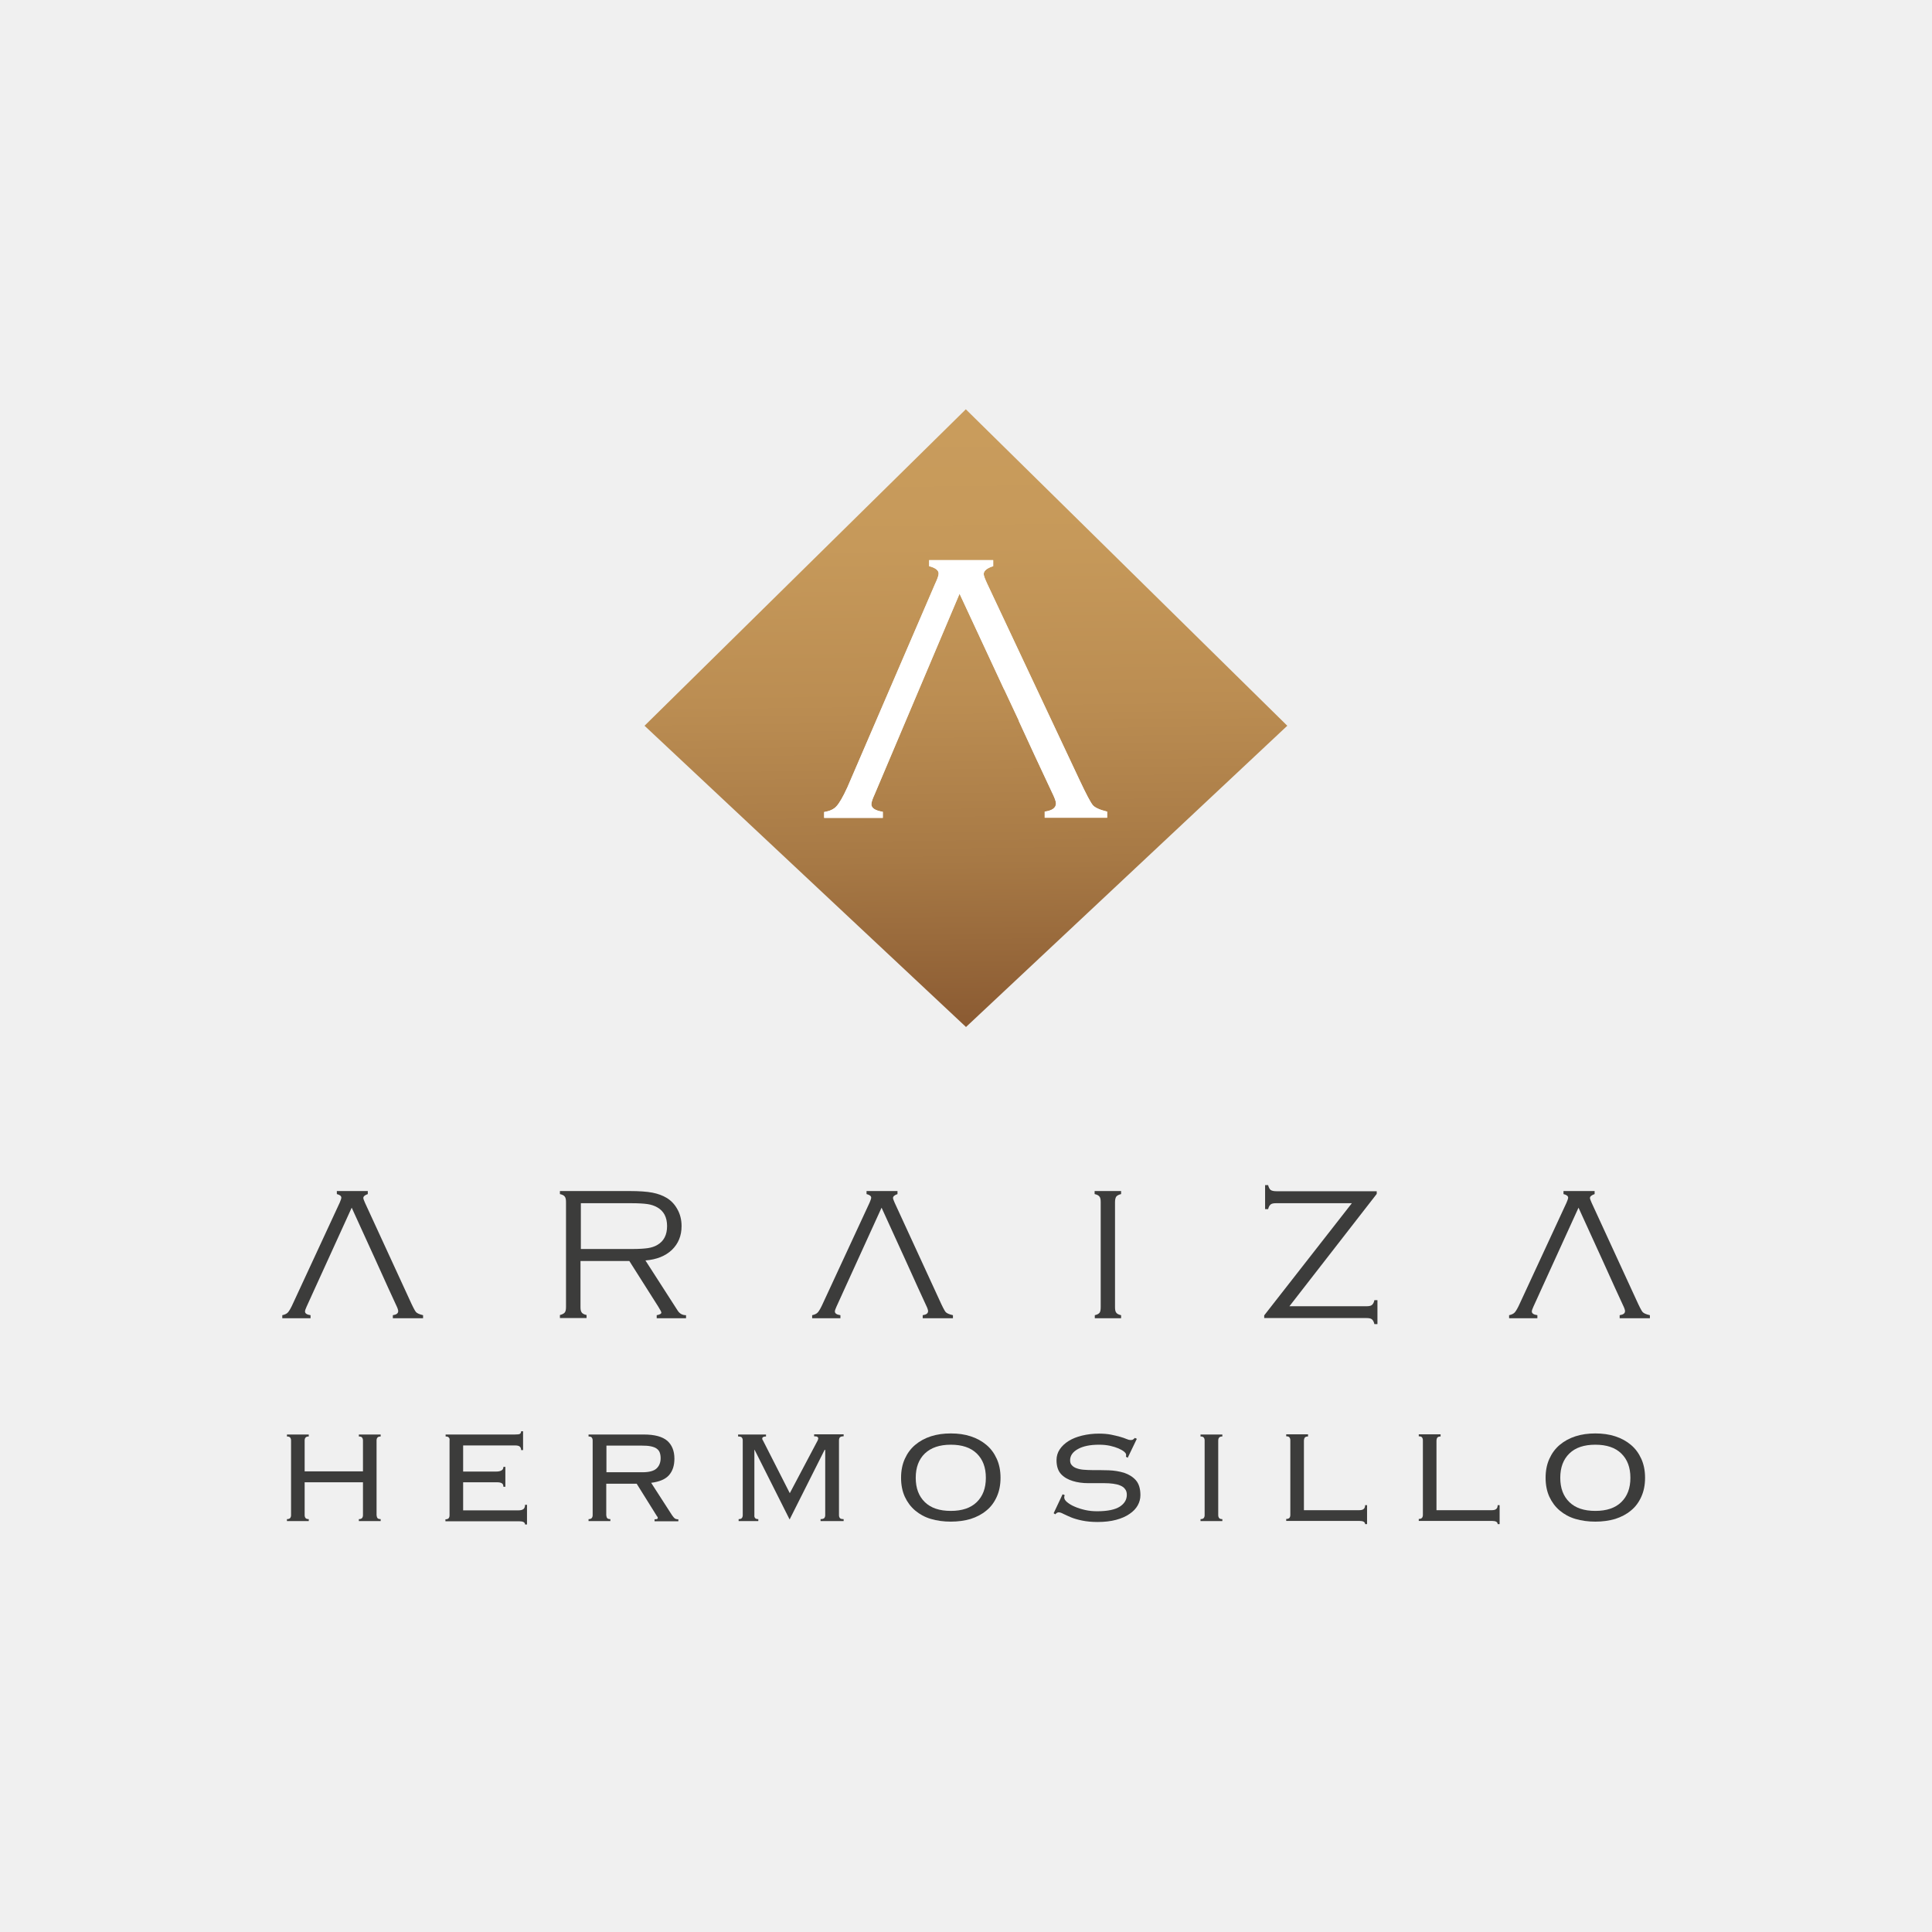
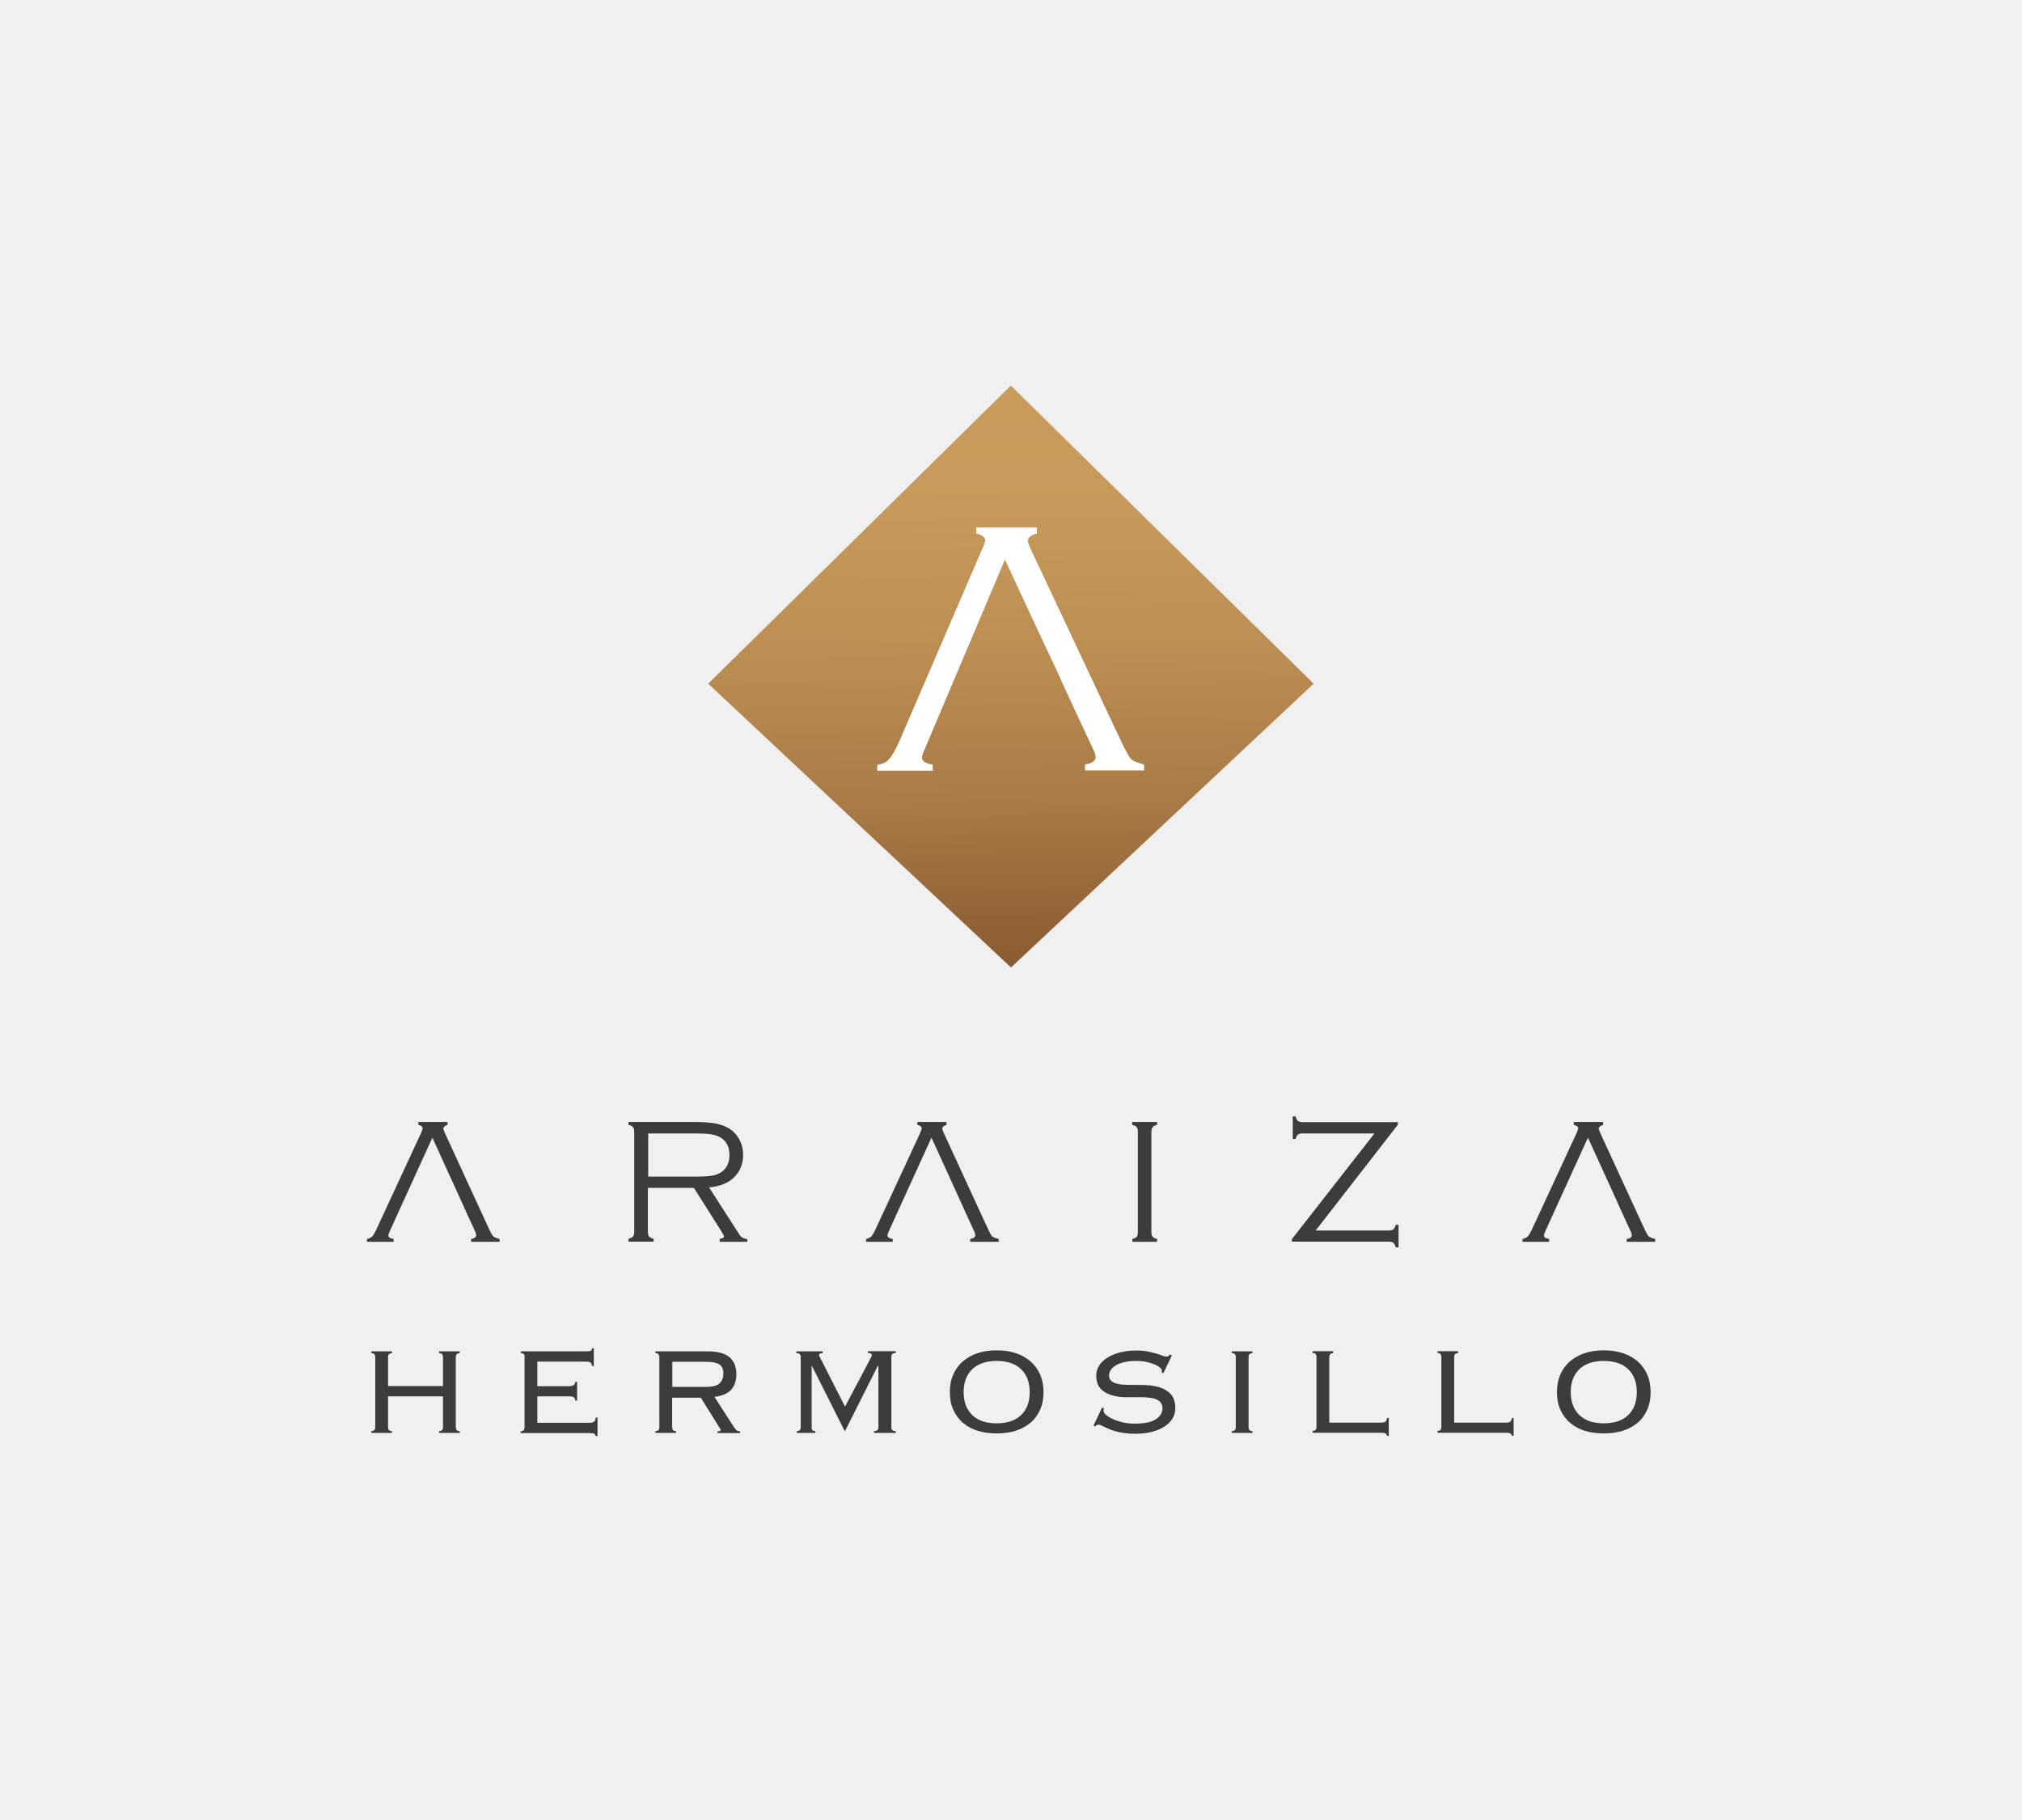
- <svg xmlns="http://www.w3.org/2000/svg" version="1.1" id="Capa_1" x="0px" y="0px" viewBox="0 0 1080 1080" style="enable-background:new 0 0 1080 1080;" xml:space="preserve">
+ <svg xmlns="http://www.w3.org/2000/svg" version="1.1" id="Capa_1" x="0px" y="0px" width="100px" height="90px" viewBox="0 0 1080 1080" style="enable-background:new 0 0 1080 1080;" xml:space="preserve">
  <style type="text/css">
	.st0{fill:url(#XMLID_00000044162406394643063040000011831683724535659146_);}
	.st1{fill:#3C3C3B;}
	.st2{fill:#FFFFFF;}
</style>
  <g>
    <g>
      <linearGradient id="XMLID_00000178176493461660262500000017572749294975544741_" gradientUnits="userSpaceOnUse" x1="542.188" y1="592.038" x2="537.591" y2="217.426">
        <stop offset="0" style="stop-color:#84542D" />
        <stop offset="6.110269e-02" style="stop-color:#8C5C33" />
        <stop offset="0.297" style="stop-color:#A77945" />
        <stop offset="0.533" style="stop-color:#BB8D52" />
        <stop offset="0.768" style="stop-color:#C6995A" />
        <stop offset="1" style="stop-color:#CA9D5D" />
      </linearGradient>
      <path id="XMLID_00000134211819642149070670000004313799428803410106_" style="fill:url(#XMLID_00000178176493461660262500000017572749294975544741_);" d="    M460.9,453.9c2.9-0.5,5.2-1.5,6.7-3.2c1.5-1.6,3.6-5.1,6.1-10.6l49.1-113.9c1.3-2.7,1.9-4.6,1.9-5.6c0-1.8-1.8-3.2-5.3-4.1v-3.4    h35.8v3.4c-3.5,1.1-5.3,2.6-5.3,4.4c0,0.8,0.6,2.5,1.9,5.3l51.6,109.7c3.8,8.1,6.3,12.8,7.5,14.2c1.2,1.4,3.9,2.6,8,3.6v3.4H584    v-3.4c4.2-0.6,6.3-2.1,6.3-4.6c0-1.1-0.8-3.3-2.4-6.5l-9.5-20.3l-8.9-19.3h0.1l-8.2-17.5l-0.2-0.3l-24.8-53.3l-47.5,112.2    c-1.2,2.6-1.8,4.4-1.8,5.5c0,2.1,2.1,3.5,6.4,4.2v3.4h-32.8V453.9z M539.9,228.8L360.3,405.7l179.7,168.4l179.6-168.4L539.9,228.8    z" />
      <g id="XMLID_00000060745380894201961090000005565815162194413982_">
        <path id="XMLID_00000058591587887949814090000016125225658004679614_" class="st1" d="M324.5,704.9v25.8c0,1.4,0.2,2.4,0.7,3     c0.4,0.6,1.3,1.1,2.7,1.4v1.7H313v-1.7c1.3-0.3,2.2-0.8,2.7-1.4c0.5-0.6,0.7-1.6,0.7-3.1V672c0-1.5-0.2-2.5-0.7-3.1     c-0.4-0.6-1.3-1.1-2.7-1.4v-1.7h39c5.3,0,9.6,0.3,12.7,0.9c3.1,0.6,5.8,1.6,8.1,3c2.4,1.5,4.3,3.5,5.7,6c1.7,2.9,2.5,6.1,2.5,9.7     c0,5.4-1.8,9.8-5.4,13.3c-3.6,3.4-8.5,5.4-14.8,5.9l18,28c1.1,1.7,2.6,2.6,4.7,2.6v1.7h-16.4v-1.7c1.7-0.3,2.6-0.8,2.6-1.5     c0-0.3-0.6-1.5-1.8-3.4l-16.1-25.4H324.5z M324.5,698.2h28.8c3.9,0,6.9-0.2,8.9-0.5c2-0.3,3.8-0.9,5.3-1.8     c3.6-2.1,5.4-5.6,5.4-10.5c0-4.9-1.8-8.4-5.5-10.5c-1.6-0.9-3.4-1.5-5.4-1.8c-2-0.3-5.1-0.5-9.3-0.5h-28V698.2z" />
        <path id="XMLID_00000013163485678152424880000002419741333963255720_" class="st1" d="M615.3,730.7V672c0-1.5-0.2-2.5-0.7-3.1     c-0.4-0.6-1.3-1.1-2.7-1.4v-1.7h14.8v1.7c-1.3,0.3-2.2,0.8-2.7,1.4c-0.4,0.6-0.7,1.6-0.7,3.1v58.7c0,1.5,0.2,2.5,0.7,3.1     c0.4,0.6,1.3,1.1,2.7,1.4v1.7H612v-1.7c1.4-0.3,2.2-0.8,2.7-1.4C615.1,733.2,615.3,732.2,615.3,730.7" />
        <path id="XMLID_00000114789775030268223960000003074359863023746200_" class="st1" d="M769.6,665.9v1.5l-48.8,62.8h43     c1.5,0,2.5-0.2,3.1-0.7c0.6-0.5,1.1-1.3,1.4-2.7h1.7v13.4h-1.7c-0.3-1.3-0.8-2.2-1.4-2.7c-0.6-0.5-1.6-0.7-3.1-0.7h-57.1v-1.5     l49-62.7h-42.3c-1.5,0-2.5,0.2-3.1,0.7c-0.6,0.5-1.1,1.3-1.4,2.6h-1.7v-13.4h1.7c0.3,1.3,0.8,2.2,1.4,2.7     c0.6,0.4,1.6,0.7,3.1,0.7H769.6z" />
        <path id="XMLID_00000147901877226538486790000011035254829404488117_" class="st1" d="M232.5,733.4c-0.6-0.7-1.8-3-3.6-7     L204,672.3c-0.6-1.4-0.9-2.2-0.9-2.6c0-0.9,0.8-1.6,2.5-2.2v-1.7h-17.3v1.7c1.7,0.4,2.5,1.1,2.5,2c0,0.5-0.3,1.4-0.9,2.8     l-26,56.1c-1.2,2.7-2.2,4.4-2.9,5.2c-0.7,0.8-1.8,1.3-3.2,1.6v1.7h15.8v-1.7c-2.1-0.3-3.1-1-3.1-2.1c0-0.5,0.3-1.4,0.9-2.7     l2.6-5.7l1.4-3.1l5.2-11.4h0l16-35.1l12,26.3l0.1,0.2l3.9,8.6h0l4.3,9.5l4.6,10c0.8,1.6,1.1,2.7,1.1,3.2c0,1.3-1,2-3,2.3v1.7     h16.9v-1.7C234.4,734.7,233.1,734.1,232.5,733.4" />
        <path id="XMLID_00000004533814722565917970000016071671943864759685_" class="st1" d="M528.6,733.4c-0.6-0.7-1.8-3-3.6-7     l-24.9-54.1c-0.6-1.4-0.9-2.2-0.9-2.6c0-0.9,0.8-1.6,2.5-2.2v-1.7h-17.3v1.7c1.7,0.4,2.6,1.1,2.6,2c0,0.5-0.3,1.4-0.9,2.8     l-26,56.1c-1.2,2.7-2.2,4.4-2.9,5.2c-0.7,0.8-1.8,1.3-3.2,1.6v1.7h15.8v-1.7c-2.1-0.3-3.1-1-3.1-2.1c0-0.5,0.3-1.4,0.9-2.7     l2.6-5.7l1.4-3.1l5.2-11.4h0l16-35.1l12,26.3l0.1,0.2l3.9,8.6h0l4.3,9.5l4.6,10c0.8,1.6,1.1,2.7,1.1,3.2c0,1.3-1,2-3,2.3v1.7     h16.9v-1.7C530.5,734.7,529.2,734.1,528.6,733.4" />
        <path id="XMLID_00000086668982578696318940000011721230368070819244_" class="st1" d="M918.2,733.4c-0.6-0.7-1.8-3-3.6-7     l-24.9-54.1c-0.6-1.4-0.9-2.2-0.9-2.6c0-0.9,0.9-1.6,2.6-2.2v-1.7H874v1.7c1.7,0.4,2.6,1.1,2.6,2c0,0.5-0.3,1.4-0.9,2.8l-26,56.1     c-1.2,2.7-2.2,4.4-2.9,5.2c-0.7,0.8-1.8,1.3-3.2,1.6v1.7h15.8v-1.7c-2.1-0.3-3.1-1-3.1-2.1c0-0.5,0.3-1.4,0.9-2.7l2.6-5.7     l1.4-3.1l5.2-11.4h0l16-35.1l12,26.3l0.1,0.2l3.9,8.6h0l4.3,9.5l4.6,10c0.8,1.6,1.1,2.7,1.1,3.2c0,1.3-1,2-3,2.3v1.7h16.9v-1.7     C920.1,734.7,918.8,734.1,918.2,733.4" />
      </g>
      <g>
        <path class="st1" d="M211,848.6c0.3,0.4,0.9,0.6,1.8,0.6v1.1h-12.2v-1.1c0.9,0,1.4-0.2,1.8-0.6c0.3-0.4,0.5-0.9,0.5-1.6v-18.4     h-32.6V847c0,0.7,0.2,1.2,0.5,1.6c0.3,0.4,0.9,0.6,1.8,0.6v1.1h-12.2v-1.1c0.9,0,1.4-0.2,1.8-0.6c0.3-0.4,0.5-0.9,0.5-1.6v-41.8     c0-0.7-0.2-1.2-0.5-1.6c-0.3-0.4-0.9-0.6-1.8-0.6v-1.1h12.2v1.1c-0.9,0-1.4,0.2-1.8,0.6c-0.3,0.4-0.5,0.9-0.5,1.6v17.3h32.6     v-17.3c0-0.7-0.2-1.2-0.5-1.6c-0.3-0.4-0.9-0.6-1.8-0.6v-1.1h12.2v1.1c-0.9,0-1.4,0.2-1.8,0.6c-0.3,0.4-0.5,0.9-0.5,1.6V847     C210.6,847.7,210.7,848.2,211,848.6z" />
        <path class="st1" d="M250.9,803.6c-0.3-0.4-0.9-0.6-1.8-0.6v-1.1h38.6c1.6,0,2.6-0.1,3-0.4c0.4-0.3,0.6-0.8,0.6-1.4h1.1v10.5     h-1.1c0-0.8-0.2-1.4-0.7-1.9c-0.5-0.5-1.4-0.7-2.9-0.7h-28.8v14.6h18.7c1.1,0,2-0.2,2.7-0.6c0.7-0.4,1.1-1,1.1-2h1.1v11.1h-1.1     c0-0.9-0.3-1.6-0.8-1.9c-0.6-0.4-1.5-0.6-2.8-0.6h-18.9v15.7h30.8c1.3,0,2.2-0.2,2.9-0.7c0.6-0.5,0.9-1.3,0.9-2.4h1.1v11h-1.1     c0-1.2-1.1-1.8-3.2-1.8h-41.3v-1.1c0.9,0,1.4-0.2,1.8-0.6c0.3-0.4,0.5-0.9,0.5-1.6v-41.8C251.4,804.5,251.3,804,250.9,803.6z" />
        <path class="st1" d="M339.4,848.6c0.3,0.4,0.9,0.6,1.8,0.6v1.1H329v-1.1c0.9,0,1.4-0.2,1.8-0.6c0.3-0.4,0.5-0.9,0.5-1.6v-41.8     c0-0.7-0.2-1.2-0.5-1.6c-0.3-0.4-0.9-0.6-1.8-0.6v-1.1h30.9c6.1,0,10.4,1.2,13.1,3.5c2.6,2.3,4,5.6,4,10c0,3.9-1,6.9-3,9.2     c-2,2.3-5.3,3.7-10,4.3l11.6,18c0.7,1,1.2,1.6,1.6,1.9c0.4,0.3,1.1,0.5,2,0.5v1.1h-13.3v-1.1c0.8,0,1.3-0.1,1.5-0.2     c0.2-0.1,0.3-0.3,0.3-0.6c0-0.4-0.2-0.7-0.5-1l-11.3-18.1h-17V847C339,847.7,339.1,848.2,339.4,848.6z M359.1,823     c3.7,0,6.4-0.7,7.9-2.1c1.5-1.4,2.3-3.3,2.3-5.8c0-1.2-0.2-2.3-0.5-3.1c-0.3-0.9-0.9-1.6-1.7-2.2c-0.8-0.6-1.9-1-3.3-1.3     c-1.4-0.3-3.1-0.4-5.3-0.4H339V823H359.1z" />
        <path class="st1" d="M412.8,849.2c1,0,1.6-0.2,1.9-0.6c0.3-0.4,0.5-0.9,0.5-1.6v-41.8c0-0.7-0.2-1.2-0.5-1.6     c-0.3-0.4-1-0.6-2.1-0.6v-1.1h15.6v1.1c-1.4,0-2.1,0.4-2.1,1.2c0,0.4,0.1,0.7,0.4,1l15,29.5l15.6-29.5c0.1-0.2,0.1-0.4,0.2-0.6     c0.1-0.2,0.1-0.4,0.1-0.6c0-0.3-0.2-0.6-0.5-0.8c-0.3-0.2-0.9-0.3-1.8-0.3v-1.1h16.5v1.1c-1,0-1.7,0.2-2.1,0.6     c-0.3,0.4-0.5,0.9-0.5,1.6V847c0,0.7,0.2,1.2,0.5,1.6c0.3,0.4,1,0.6,2.1,0.6v1.1h-12.9v-1.1c1,0,1.7-0.2,2.1-0.6     c0.3-0.4,0.5-0.9,0.5-1.6v-36.4l-0.3-0.2l-19.6,39l-19.6-39l-0.1,0.2V847c-0.1,0.7,0.1,1.2,0.4,1.6c0.3,0.4,0.9,0.6,1.8,0.6v1.1     h-11V849.2z" />
        <path class="st1" d="M542.6,802.9c3.4,1.1,6.3,2.7,8.8,4.8c2.5,2.1,4.4,4.7,5.8,7.8c1.4,3.1,2.1,6.6,2.1,10.6     c0,4-0.7,7.5-2.1,10.6c-1.4,3.1-3.3,5.7-5.8,7.7c-2.5,2.1-5.4,3.6-8.8,4.7c-3.4,1-7.1,1.5-11.1,1.5c-4,0-7.7-0.5-11.1-1.5     c-3.4-1-6.3-2.6-8.8-4.7c-2.5-2.1-4.4-4.7-5.8-7.7c-1.4-3.1-2.1-6.6-2.1-10.6c0-4,0.7-7.5,2.1-10.6c1.4-3.1,3.3-5.7,5.8-7.8     c2.5-2.1,5.4-3.7,8.8-4.8c3.4-1.1,7.1-1.6,11.1-1.6C535.6,801.3,539.2,801.8,542.6,802.9z M517,812.5c-3.4,3.3-5.1,7.8-5.1,13.6     s1.7,10.3,5.1,13.6c3.4,3.3,8.2,4.9,14.5,4.9c6.3,0,11.1-1.6,14.5-4.9c3.4-3.3,5.1-7.8,5.1-13.6s-1.7-10.3-5.1-13.6     c-3.4-3.3-8.2-4.9-14.5-4.9C525.3,807.6,520.5,809.2,517,812.5z" />
        <path class="st1" d="M595.2,835.8c-0.2,0.4-0.3,0.8-0.3,1.2c0,0.9,0.5,1.8,1.6,2.7c1.1,0.9,2.5,1.8,4.2,2.5     c1.8,0.8,3.7,1.4,5.9,1.9c2.2,0.5,4.5,0.7,6.7,0.7c5.8,0,10.1-0.9,12.7-2.6c2.6-1.7,3.9-3.9,3.9-6.6c0-1.3-0.3-2.4-1-3.2     c-0.6-0.9-1.5-1.5-2.7-2c-1.1-0.5-2.5-0.8-4-1c-1.5-0.2-3.1-0.3-4.8-0.3c-2.8,0-5.8,0-9,0c-3.2,0-6.1-0.4-8.7-1.2     c-2.6-0.8-4.8-2-6.5-3.8c-1.7-1.8-2.6-4.4-2.6-7.9c0-2.2,0.6-4.2,1.8-6c1.2-1.8,2.9-3.4,5-4.7c2.1-1.3,4.6-2.3,7.5-3     c2.9-0.7,6-1.1,9.4-1.1c2.6,0,4.9,0.2,6.9,0.6c1.9,0.4,3.6,0.8,5,1.2c1.4,0.4,2.6,0.8,3.5,1.2c0.9,0.4,1.7,0.6,2.3,0.6     c0.7,0,1.2-0.1,1.5-0.4c0.3-0.2,0.6-0.5,0.9-0.8l1.1,0.5l-5.1,10.6l-1-0.6c0.1-0.2,0.1-0.6,0.1-1.2c0-0.4-0.4-1-1.1-1.6     c-0.7-0.6-1.8-1.2-3.1-1.8c-1.4-0.6-3-1.1-4.8-1.5c-1.9-0.4-3.9-0.6-6.1-0.6c-5,0-8.9,0.8-11.8,2.4c-2.9,1.6-4.4,3.7-4.4,6.3     c0,1.2,0.3,2.1,1,2.8c0.6,0.7,1.5,1.3,2.7,1.7c1.1,0.4,2.5,0.7,4,0.8c1.5,0.1,3.1,0.2,4.8,0.2c2.9,0,5.9,0,9,0.1     c3.1,0.1,6,0.6,8.7,1.4c2.6,0.9,4.8,2.2,6.5,4.1c1.7,1.9,2.6,4.7,2.6,8.4c0,2-0.5,3.9-1.5,5.7c-1,1.8-2.5,3.4-4.6,4.8     c-2,1.4-4.5,2.5-7.5,3.3c-3,0.8-6.4,1.2-10.4,1.2c-3.3,0-6.2-0.3-8.6-0.8c-2.4-0.5-4.5-1.1-6.2-1.8c-1.7-0.7-3.1-1.4-4.2-1.9     c-1.1-0.6-2-0.9-2.7-0.9c-0.6,0-1.3,0.4-1.9,1.1l-0.9-0.6l5-10.6L595.2,835.8z" />
        <path class="st1" d="M671.1,849.2c0.9,0,1.4-0.2,1.8-0.6c0.3-0.4,0.5-0.9,0.5-1.6v-41.8c0-0.7-0.2-1.2-0.5-1.6     c-0.3-0.4-0.9-0.6-1.8-0.6v-1.1h12.2v1.1c-0.9,0-1.4,0.2-1.8,0.6c-0.3,0.4-0.5,0.9-0.5,1.6V847c0,0.7,0.2,1.2,0.5,1.6     c0.3,0.4,0.9,0.6,1.8,0.6v1.1h-12.2V849.2z" />
        <path class="st1" d="M731.2,803c-0.9,0-1.4,0.2-1.8,0.6c-0.3,0.4-0.5,1.1-0.5,1.9v38.7h31c2.2,0,3.2-0.9,3.2-2.8h1.1v10.6h-1.1     c0-1.2-1.1-1.8-3.2-1.8H719v-1.1c0.9,0,1.4-0.2,1.8-0.6c0.3-0.4,0.5-0.9,0.5-1.6v-41.8c0-0.7-0.2-1.2-0.5-1.6     c-0.3-0.4-0.9-0.6-1.8-0.6v-1.1h12.2V803z" />
        <path class="st1" d="M805.3,803c-0.9,0-1.4,0.2-1.8,0.6c-0.3,0.4-0.5,1.1-0.5,1.9v38.7h31c2.2,0,3.2-0.9,3.2-2.8h1.1v10.6h-1.1     c0-1.2-1.1-1.8-3.2-1.8h-40.9v-1.1c0.9,0,1.4-0.2,1.8-0.6c0.3-0.4,0.5-0.9,0.5-1.6v-41.8c0-0.7-0.2-1.2-0.5-1.6     c-0.3-0.4-0.9-0.6-1.8-0.6v-1.1h12.2V803z" />
        <path class="st1" d="M902.9,802.9c3.4,1.1,6.3,2.7,8.8,4.8c2.5,2.1,4.4,4.7,5.8,7.8c1.4,3.1,2.1,6.6,2.1,10.6     c0,4-0.7,7.5-2.1,10.6c-1.4,3.1-3.3,5.7-5.8,7.7c-2.5,2.1-5.4,3.6-8.8,4.7c-3.4,1-7.1,1.5-11.1,1.5c-4,0-7.7-0.5-11.1-1.5     c-3.4-1-6.3-2.6-8.8-4.7s-4.4-4.7-5.8-7.7c-1.4-3.1-2.1-6.6-2.1-10.6c0-4,0.7-7.5,2.1-10.6c1.4-3.1,3.3-5.7,5.8-7.8     c2.5-2.1,5.4-3.7,8.8-4.8c3.4-1.1,7.1-1.6,11.1-1.6C895.8,801.3,899.5,801.8,902.9,802.9z M877.3,812.5     c-3.4,3.3-5.1,7.8-5.1,13.6s1.7,10.3,5.1,13.6c3.4,3.3,8.2,4.9,14.5,4.9c6.3,0,11.1-1.6,14.5-4.9c3.4-3.3,5.1-7.8,5.1-13.6     s-1.7-10.3-5.1-13.6c-3.4-3.3-8.2-4.9-14.5-4.9C885.5,807.6,880.7,809.2,877.3,812.5z" />
      </g>
    </g>
    <path id="XMLID_00000171701542772505195590000011565998730723050658_" class="st2" d="M460.9,453.9c2.9-0.5,5.2-1.5,6.7-3.2   c1.5-1.6,3.6-5.1,6.1-10.6l49.1-113.9c1.3-2.7,1.9-4.6,1.9-5.6c0-1.8-1.8-3.2-5.3-4.1v-3.4h35.8v3.4c-3.5,1.1-5.3,2.6-5.3,4.4   c0,0.8,0.6,2.5,1.9,5.3l51.6,109.7c3.8,8.1,6.3,12.8,7.5,14.2c1.2,1.4,3.9,2.6,8,3.6v3.4H584v-3.4c4.2-0.6,6.3-2.1,6.3-4.6   c0-1.1-0.8-3.3-2.4-6.5l-9.5-20.3l-8.9-19.3h0.1l-8.2-17.5l-0.2-0.3l-24.8-53.3l-47.5,112.2c-1.2,2.6-1.8,4.4-1.8,5.5   c0,2.1,2.1,3.5,6.4,4.2v3.4h-32.8V453.9z" />
  </g>
</svg>
